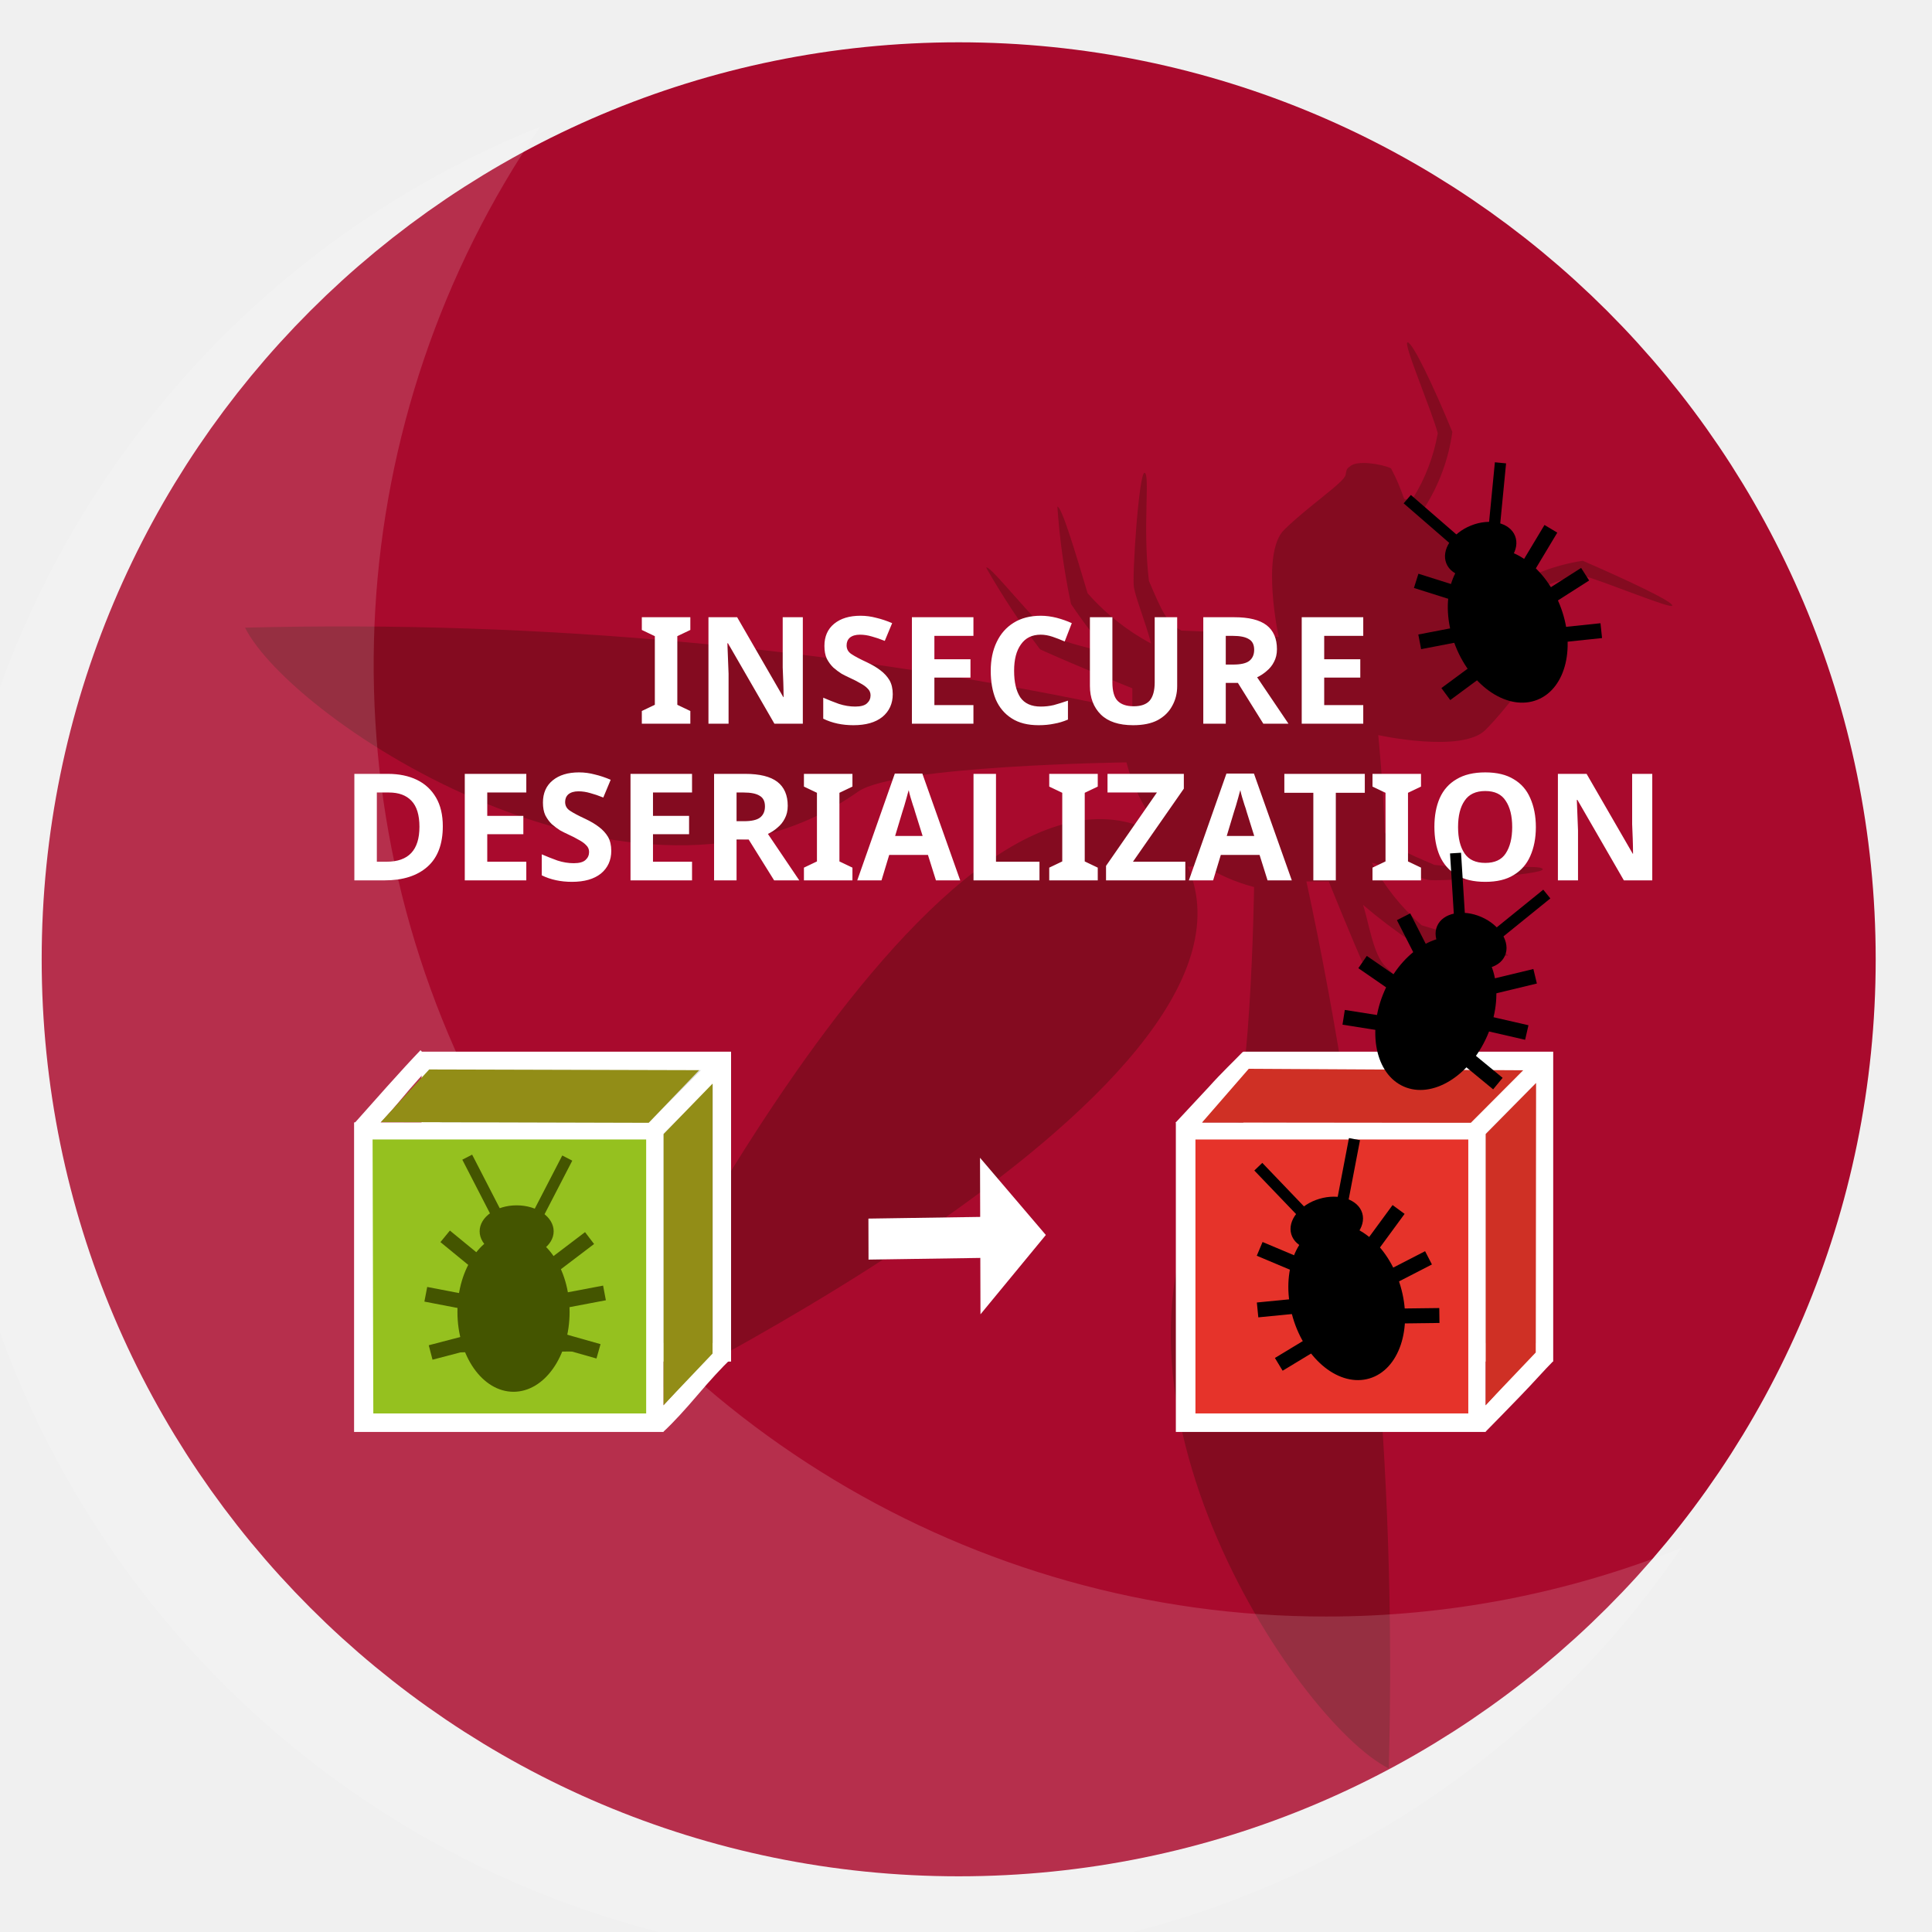
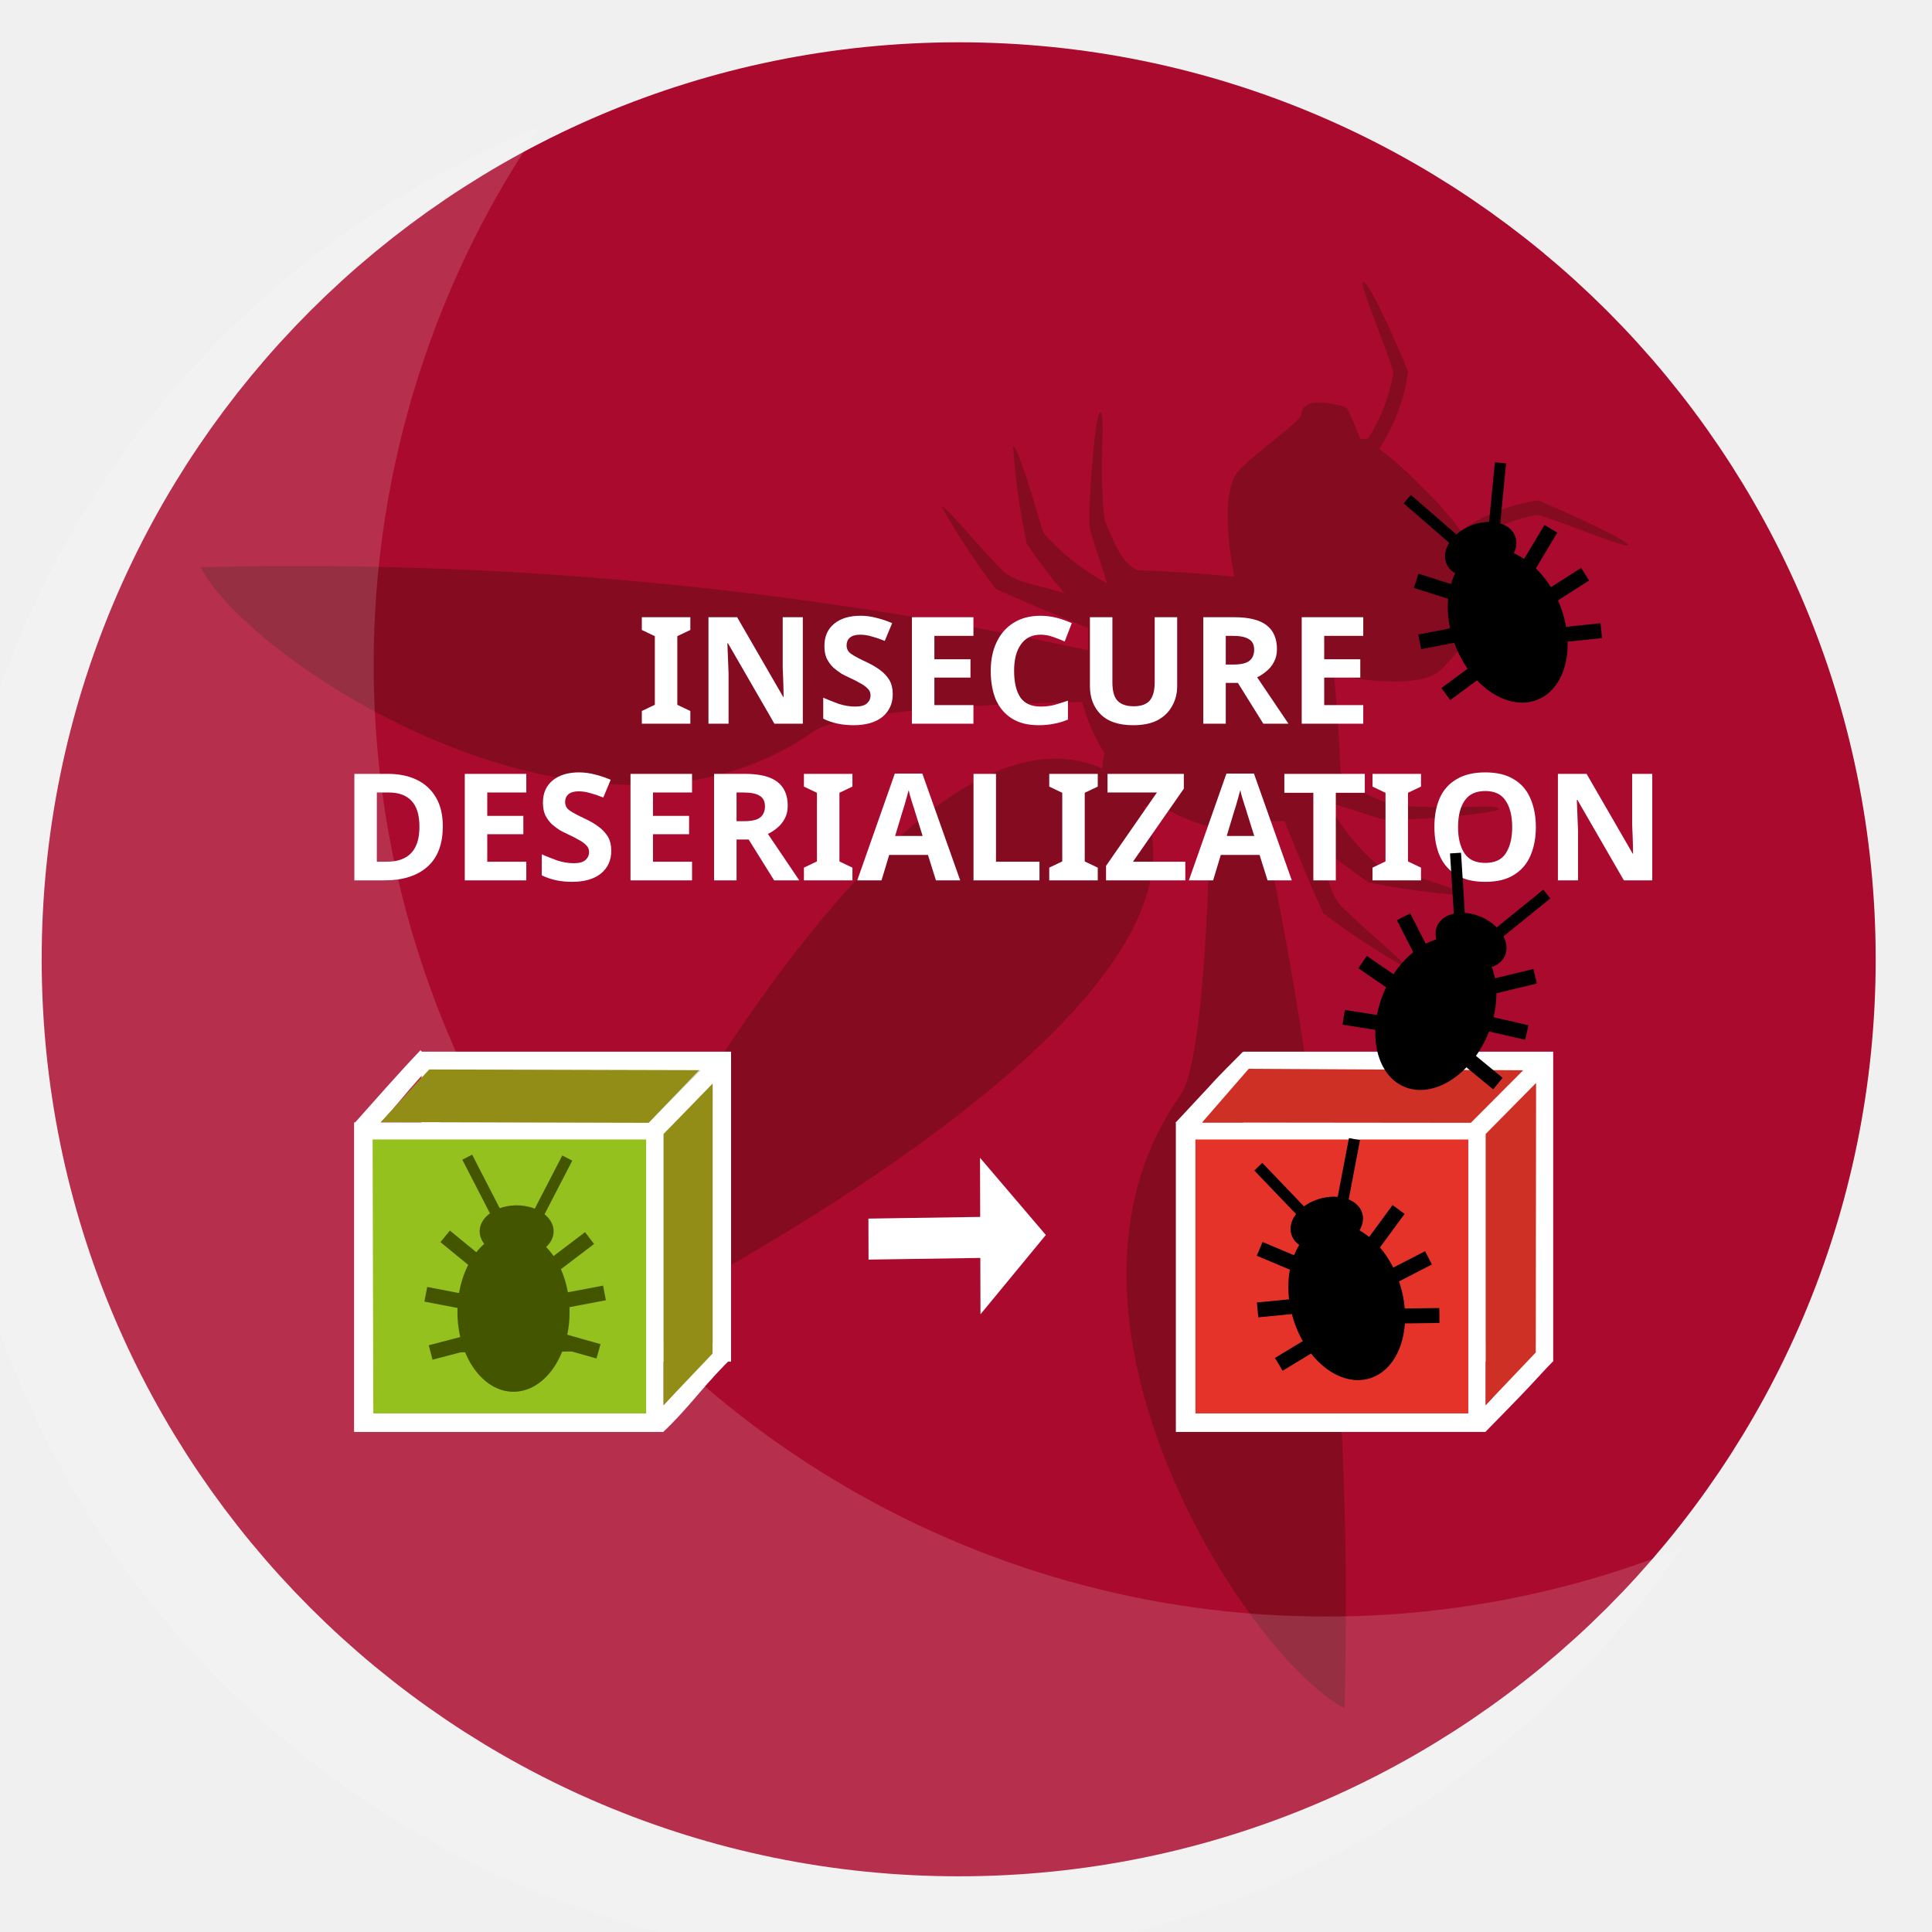
<svg xmlns="http://www.w3.org/2000/svg" xmlns:ns1="http://www.openswatchbook.org/uri/2009/osb" viewBox="0 0 102.047 102.047" version="1.1" id="svg4446" width="2.7cm" height="2.7cm">
  <defs id="defs4342">
    <linearGradient id="linearGradient2715" ns1:paint="solid">
      <stop style="stop-color:#ffffff;stop-opacity:1;" offset="0" id="stop2713" />
    </linearGradient>
    <style id="style4337">.cls-1{fill:none;}.cls-2{clip-path:url(#clip-path);}.cls-3{fill:#a90a2d;stroke:#a90a2d;stroke-miterlimit:10;stroke-width:10px;}.cls-4{fill:#840b20;}.cls-5,.cls-7,.cls-8{fill:#fff;}.cls-5{opacity:0.15;}.cls-6{fill:#1d1d1b;}.cls-7{font-size:7px;font-family:Hind-Bold, Hind;font-weight:700;}.cls-9{fill:#dadada;}.cls-10{fill:#95c11f;}.cls-11{fill:#928d17;}.cls-12{fill:#e6332a;}.cls-13{fill:#cf3025;}</style>
    <clipPath id="clip-path">
      <circle class="cls-1" cx="94.95" cy="42.69" r="41.1" id="circle4339" style="fill:none" />
    </clipPath>
  </defs>
  <g id="Ebene_2" data-name="Ebene 2" transform="translate(0,14.10723)">
    <g id="Ebene_2-2" data-name="Ebene 2">
      <text id="text4352" x="-50.763" y="4.797" style="font-size:11.708px;stroke-width:0.976" />
      <text id="text4354" x="-50.763" y="4.797" style="font-size:11.708px;stroke-width:0.976" />
      <g id="g644" transform="translate(-0.7517427,-1.05244)">
        <circle class="cls-3" cx="51.389" cy="37.615" r="42.526" id="circle4346" style="fill:#a90a2d;stroke:#a90a2d;stroke-width:11.819px;stroke-miterlimit:10" />
-         <path class="cls-4" d="m 78.219,15.88 a 18.178,18.178 0 0 1 2.021,2.281 9.987,9.987 0 0 1 4.113,-1.596 c 2.364,1.028 4.728,2.139 4.728,2.364 0,0.225 -3.546,-1.265 -4.799,-1.607 a 9.645,9.645 0 0 0 -3.416,1.371 c -0.118,0.343 0,0.461 0,0.461 a 10.176,10.176 0 0 1 1.596,0.686 c 0.225,0.449 0.449,1.82 0.118,2.163 -0.118,0.118 -0.071,0.165 -0.461,0.236 -0.39,0.071 -1.667,2.021 -2.908,3.262 -1.241,1.241 -5.661,0.272 -5.661,0.272 0,0 0.26,2.577 0.343,5.141 0.449,0.816 1.028,1.028 2.624,1.714 2.86,0.343 5.614,-0.071 5.721,0.225 0.106,0.295 -5.555,0.674 -6.052,0.567 -0.496,-0.106 -1.714,-0.567 -2.978,-0.91 a 11.819,11.819 0 0 0 2.636,3.309 c 2.281,0.686 4.562,1.371 4.562,1.607 a 38.543,38.543 0 0 1 -5.023,-0.686 29.478,29.478 0 0 1 -2.636,-1.997 c 0.295,0.875 0.532,2.636 1.182,3.25 1.548,1.537 3.546,3.085 3.369,3.227 A 39.477,39.477 0 0 1 72.983,38.372 C 72.168,36.587 70.938,33.502 70.938,33.502 h -1.182 a 197.183,197.183 0 0 1 4.35,46.852 c -4.929,-2.47 -16.984,-20.66 -8.664,-32.373 1.395,-1.95 1.548,-14.183 1.548,-14.183 a 9.337,9.337 0 0 1 -2.707,-1.182 3.321,3.321 0 0 1 -0.792,0.106 c 5.236,12.02 -31.404,29.348 -31.404,29.348 0,0 17.221,-36.593 29.241,-31.345 a 3.333,3.333 0 0 1 0.106,-0.804 9.337,9.337 0 0 1 -1.182,-2.707 c 0,0 -12.209,0.154 -14.183,1.548 -11.713,8.274 -29.903,-3.735 -32.373,-8.664 a 197.915,197.915 0 0 1 46.864,4.385 v -1.182 c 0,0 -3.085,-1.241 -4.87,-2.057 a 39.477,39.477 0 0 1 -2.848,-4.314 c 0.142,-0.177 1.69,1.82 3.227,3.369 0.615,0.615 2.364,0.851 3.262,1.182 A 27.433,27.433 0 0 1 57.322,18.846 36.64,36.64 0 0 1 56.602,13.705 c 0.225,0 0.91,2.281 1.596,4.574 a 11.973,11.973 0 0 0 3.357,2.659 c -0.343,-1.265 -0.804,-2.364 -0.91,-2.967 -0.106,-0.603 0.272,-6.158 0.567,-6.052 0.295,0.106 -0.118,2.848 0.225,5.709 0.686,1.596 0.91,2.175 1.714,2.624 2.565,0.083 5.141,0.343 5.141,0.343 0,0 -0.957,-4.432 0.284,-5.661 1.241,-1.229 3.191,-2.518 3.25,-2.908 0.059,-0.39 0.118,-0.343 0.236,-0.449 0.343,-0.343 1.714,-0.118 2.163,0.106 a 10.697,10.697 0 0 1 0.686,1.596 c 0,0 0.118,0.118 0.461,0 A 9.645,9.645 0 0 0 76.694,9.828 C 76.352,8.563 74.839,5.041 75.099,5.029 c 0.26,-0.012 1.359,2.281 2.364,4.728 a 9.928,9.928 0 0 1 -1.525,4.09 18.178,18.178 0 0 1 2.281,2.033 z" id="path4348" style="fill:#840b20;stroke-width:1.182" />
+         <path class="cls-4" d="m 75.88,12.69 a 18.178,18.178 0 0 1 2.021,2.281 9.987,9.987 0 0 1 4.113,-1.596 c 2.364,1.028 4.728,2.139 4.728,2.364 0,0.225 -3.546,-1.265 -4.799,-1.607 a 9.645,9.645 0 0 0 -3.416,1.371 c -0.118,0.343 0,0.461 0,0.461 a 10.176,10.176 0 0 1 1.596,0.686 c 0.225,0.449 0.449,1.82 0.118,2.163 -0.118,0.118 -0.071,0.165 -0.461,0.236 -0.39,0.071 -1.667,2.021 -2.908,3.262 -1.241,1.241 -5.661,0.272 -5.661,0.272 0,0 0.26,2.577 0.343,5.141 0.449,0.816 1.028,1.028 2.624,1.714 2.86,0.343 5.614,-0.071 5.721,0.225 0.106,0.295 -5.555,0.674 -6.052,0.567 -0.496,-0.106 -1.714,-0.567 -2.978,-0.91 a 11.819,11.819 0 0 0 2.636,3.309 c 2.281,0.686 4.562,1.371 4.562,1.607 a 38.543,38.543 0 0 1 -5.023,-0.686 29.478,29.478 0 0 1 -2.636,-1.997 c 0.295,0.875 0.532,2.636 1.182,3.25 1.548,1.537 3.546,3.085 3.369,3.227 A 39.477,39.477 0 0 1 70.644,35.182 C 69.829,33.398 68.6,30.313 68.6,30.313 h -1.182 a 197.183,197.183 0 0 1 4.35,46.852 c -4.929,-2.47 -16.984,-20.66 -8.664,-32.373 1.395,-1.95 1.548,-14.183 1.548,-14.183 a 9.337,9.337 0 0 1 -2.707,-1.182 3.321,3.321 0 0 1 -0.792,0.106 C 66.389,41.553 29.749,58.88 29.749,58.88 c 0,0 17.221,-36.593 29.241,-31.345 a 3.333,3.333 0 0 1 0.106,-0.804 9.337,9.337 0 0 1 -1.182,-2.707 c 0,0 -12.209,0.154 -14.183,1.548 -11.713,8.274 -29.903,-3.735 -32.373,-8.664 a 197.915,197.915 0 0 1 46.864,4.385 v -1.182 c 0,0 -3.085,-1.241 -4.87,-2.057 A 39.477,39.477 0 0 1 50.504,13.742 c 0.142,-0.177 1.69,1.82 3.227,3.369 0.615,0.615 2.364,0.851 3.262,1.182 A 27.433,27.433 0 0 1 54.984,15.657 36.64,36.64 0 0 1 54.263,10.515 c 0.225,0 0.91,2.281 1.596,4.574 a 11.973,11.973 0 0 0 3.357,2.659 c -0.343,-1.265 -0.804,-2.364 -0.91,-2.967 -0.106,-0.603 0.272,-6.158 0.567,-6.052 0.295,0.106 -0.118,2.848 0.225,5.709 0.686,1.596 0.91,2.175 1.714,2.624 2.565,0.083 5.141,0.343 5.141,0.343 0,0 -0.957,-4.432 0.284,-5.661 1.241,-1.229 3.191,-2.518 3.25,-2.908 0.059,-0.39 0.118,-0.343 0.236,-0.449 0.343,-0.343 1.714,-0.118 2.163,0.106 a 10.697,10.697 0 0 1 0.686,1.596 c 0,0 0.118,0.118 0.461,0 A 9.645,9.645 0 0 0 74.356,6.639 C 74.013,5.374 72.5,1.852 72.76,1.84 c 0.26,-0.012 1.359,2.281 2.364,4.728 a 9.928,9.928 0 0 1 -1.525,4.09 18.178,18.178 0 0 1 2.281,2.033 z" id="path4348" style="fill:#840b20;stroke-width:1.182" />
        <path class="cls-5" d="M 70.797,72.329 A 50.28,50.28 0 0 1 29.287,-6.365 50.291,50.291 0 1 0 89.566,68.7 50.15,50.15 0 0 1 70.797,72.329 Z" id="path4350" style="opacity:0.15;fill:#ffffff;stroke-width:1.182" />
        <text class="cls-7" id="text4362" style="font-weight:700;font-size:7.88px;font-family:Hind-Bold, Hind;fill:#ffffff;stroke-width:1.182" x="34.401" y="25.171">INSECURE<tspan x="18.764" y="33.445" id="tspan4360" style="font-size:7.88px;stroke-width:1.182">DESERIALIZATION</tspan>
        </text>
        <g id="g263" transform="matrix(0.8261058,0,0,1.211412,19.74424,-15.32476)">
          <rect style="fill:#ffffff;stroke-width:1.845" class="cls-8" x="-57.125" y="32.31" width="1.788" height="7.846" transform="matrix(-0.00407914,-0.9999917,0.9999477,-0.01022293,0,0)" id="rect4366" />
          <polygon style="fill:#ffffff" class="cls-8" points="83.22,36.62 83.21,35.15 86.08,36.6 83.23,38.09 " id="polygon4368" transform="matrix(1.466412,0,0,2.321502,-82.35022,-29.24617)" />
        </g>
        <g id="g245" transform="matrix(1.916487,0,0,1.916487,-3.131538,-60.36342)">
          <rect style="fill:#dadada" class="cls-9" x="13.895" y="53.93" width="8.03" height="8.03" id="rect4374" />
          <path style="fill:#ffffff" class="cls-8" d="m 22.175,62.21 h -8.53 v -8.54 h 8.53 z m -8,-0.51 h 7.5 v -7.52 h -7.53 z" id="path4376" />
          <rect style="fill:#95c11f" class="cls-10" x="12.035" y="55.87" width="8.03" height="8.03" id="rect4378" />
          <path style="fill:#ffffff" class="cls-8" d="m 20.315,64.15 h -8.53 v -8.53 h 8.53 z m -8,-0.51 h 7.52 v -7.55 h -7.54 z" id="path4380" />
          <path style="fill:#dadada" class="cls-9" d="m 21.925,53.93 -1.95,2" id="path4382" />
          <path style="fill:#ffffff" class="cls-8" d="m 20.155,56.09 -0.36,-0.36 1,-1 1,-1 0.36,0.36 c -0.24,0.23 -0.61,0.61 -1,1 z" id="path4384" />
          <path style="fill:#dadada" class="cls-9" d="m 13.795,53.86 c -0.48,0.48 -1.34,1.47 -1.81,1.95" id="path4386" />
          <path style="fill:#ffffff" class="cls-8" d="m 12.165,55.99 -0.36,-0.36 0.89,-1 c 0.34,-0.38 0.68,-0.75 0.92,-1 l 0.35,0.36 c -0.23,0.24 -0.56,0.6 -0.89,1 -0.33,0.4 -0.67,0.76 -0.91,1 z" id="path4388" />
          <path style="fill:#dadada" class="cls-9" d="m 21.985,62.03 c -0.47,0.47 -1.37,1.46 -1.85,1.93" id="path4390" />
          <path style="fill:#ffffff" class="cls-8" d="m 20.315,64.14 -0.36,-0.36 c 0.24,-0.23 0.58,-0.6 0.92,-1 0.34,-0.4 0.69,-0.73 0.93,-1 l 0.36,0.36 c -0.24,0.23 -0.58,0.6 -0.92,1 -0.34,0.4 -0.67,0.76 -0.93,1 z" id="path4392" />
          <polygon style="fill:#928d17" class="cls-11" points="72.33,34.54 64.95,34.52 66.28,33.07 73.72,33.09 " id="polygon4394" transform="translate(-52.42514,21.08985)" />
          <polygon style="fill:#928d17" class="cls-11" points="74.09,40.9 72.74,42.32 72.74,34.85 74.09,33.46 " id="polygon4396" transform="translate(-52.42514,21.08985)" />
        </g>
        <g id="g259" transform="matrix(1.916487,0,0,1.916487,-53.82595,-60.36342)">
          <rect style="fill:#dadada" class="cls-9" x="63.005" y="53.93" width="8.03" height="8.03" id="rect4398" />
          <path style="fill:#ffffff" class="cls-8" d="m 71.285,62.21 h -8.54 v -8.54 h 8.54 z m -8,-0.51 h 7.52 v -7.52 h -7.52 z" id="path4400" />
          <rect style="fill:#e6332a" class="cls-12" x="61.145" y="55.87" width="8.03" height="8.03" id="rect4402" />
          <path style="fill:#ffffff" class="cls-8" d="m 69.425,64.15 h -8.54 v -8.53 h 8.54 z m -8,-0.51 h 7.52 v -7.55 h -7.52 z" id="path4404" />
          <path style="fill:#dadada" class="cls-9" d="m 71.025,53.93 c -0.47,0.47 -1.47,1.51 -1.94,2" id="path4406" />
          <path style="fill:#ffffff" class="cls-8" d="m 69.265,56.09 -0.36,-0.36 1,-1 1,-1 0.35,0.36 -1,1 z" id="path4408" />
          <path style="fill:#dadada" class="cls-9" d="m 62.895,53.86 c -0.47,0.48 -1.33,1.47 -1.8,1.95" id="path4410" />
          <path style="fill:#ffffff" class="cls-8" d="m 61.265,55.99 -0.386,-0.366 0.926,-0.994 c 0.34,-0.38 0.688,-0.708 0.928,-0.958 l 0.342,0.318 c -0.23,0.24 -0.56,0.6 -0.89,1 -0.33,0.4 -0.68,0.76 -0.92,1 z" id="path4412" />
          <path style="fill:#dadada" class="cls-9" d="m 71.095,62.03 c -0.48,0.47 -1.38,1.46 -1.85,1.93" id="path4414" />
          <path style="fill:#ffffff" class="cls-8" d="m 69.425,64.14 -0.36,-0.36 c 0.24,-0.23 0.58,-0.6 0.92,-1 0.34,-0.4 0.69,-0.73 0.93,-1 l 0.363,0.427 c -0.23,0.23 -0.541,0.587 -0.906,0.962 -0.366,0.376 -0.707,0.731 -0.947,0.971 z" id="path4416" />
          <path transform="translate(-52.42514,21.08985)" style="fill:#cf3025" d="m 121.44,34.54 -7.408,-0.008 1.287,-1.48 7.562,0.042 z" id="polygon4418" />
          <path transform="translate(-52.42514,21.08985)" style="fill:#cf3025" d="M 123.229,40.871 121.85,42.32 v -7.47 l 1.388,-1.407 z" id="polygon4420" />
        </g>
        <g transform="matrix(0.7879565,0,0,0.7879565,46.62328,23.08625)" id="g1119" style="fill:#445500">
          <ellipse ry="5.351" rx="3.759" cy="42.078" cx="-23.793" id="path265" style="opacity:1;fill:#445500;stroke:#ffffff;stroke-width:0;stroke-miterlimit:4;stroke-dasharray:none;stroke-opacity:1" />
          <ellipse ry="1.741" rx="2.481" cy="36.672" cx="-23.583" id="path267" style="opacity:1;fill:#445500;stroke:#ffffff;stroke-width:0;stroke-miterlimit:4;stroke-dasharray:none;stroke-opacity:1" />
          <path id="path1078" d="m -26.896,31.702 2.029,3.94" style="fill:#445500;stroke:#445500;stroke-width:0.74px;stroke-linecap:butt;stroke-linejoin:miter;stroke-opacity:1" />
          <path id="path1078-3" d="m -20.19,31.763 -2.108,4.075" style="fill:#445500;stroke:#445500;stroke-width:0.754px;stroke-linecap:butt;stroke-linejoin:miter;stroke-opacity:1" />
          <path id="path1097" d="m -28.375,37.009 4.728,3.877 4.951,-3.761" style="fill:none;stroke:#445500;stroke-width:1px;stroke-linecap:butt;stroke-linejoin:miter;stroke-opacity:1" />
          <path id="path1099" d="m -29.673,40.893 5.703,1.098 6.275,-1.188" style="fill:#445500;stroke:#445500;stroke-width:1px;stroke-linecap:butt;stroke-linejoin:miter;stroke-opacity:1" />
          <path id="path1101" d="m -29.349,44.794 5.993,-1.567 5.26,1.49" style="fill:#445500;stroke:#445500;stroke-width:1px;stroke-linecap:butt;stroke-linejoin:miter;stroke-opacity:1" />
        </g>
        <path style="fill:none;stroke:#000000;stroke-width:0;stroke-linecap:butt;stroke-linejoin:miter;stroke-miterlimit:4;stroke-dasharray:none;stroke-opacity:1" d="m 62.714,46.22 15.003,0.046 1.844,-5.305 -6.397,-3.438 -4.508,0.319 -4.007,1.912 -0.455,4.576 z" id="path1181" />
        <g transform="matrix(0.7554214,-0.2240846,0.2240846,0.7554214,80.42851,18.594)" id="g1119-6-2">
          <ellipse ry="5.351" rx="3.759" cy="42.078" cx="-23.793" id="path265-7-7" style="opacity:1;vector-effect:none;fill:#000000;fill-opacity:1;stroke:#ffffff;stroke-width:0;stroke-linecap:butt;stroke-linejoin:miter;stroke-miterlimit:4;stroke-dasharray:none;stroke-dashoffset:0;stroke-opacity:1" />
          <ellipse ry="1.741" rx="2.481" cy="36.672" cx="-23.583" id="path267-5-0" style="opacity:1;stroke:#ffffff;stroke-width:0;stroke-miterlimit:4;stroke-dasharray:none;stroke-opacity:1" />
          <path id="path1078-35-9" d="m -26.896,31.702 2.029,3.94" style="fill:none;stroke:#000000;stroke-width:0.74px;stroke-linecap:butt;stroke-linejoin:miter;stroke-opacity:1" />
          <path id="path1078-3-6-3" d="m -20.19,31.763 -2.108,4.075" style="fill:none;stroke:#000000;stroke-width:0.754px;stroke-linecap:butt;stroke-linejoin:miter;stroke-opacity:1" />
          <path id="path1097-2-6" d="m -28.375,37.009 4.728,3.877 4.951,-3.761" style="fill:none;stroke:#000000;stroke-width:1px;stroke-linecap:butt;stroke-linejoin:miter;stroke-opacity:1" />
          <path id="path1099-9-0" d="m -29.673,40.893 5.703,1.098 6.275,-1.188" style="fill:none;stroke:#000000;stroke-width:1px;stroke-linecap:butt;stroke-linejoin:miter;stroke-opacity:1" />
          <path id="path1101-1-6" d="m -29.349,44.794 5.993,-1.567 5.26,1.49" style="fill:none;stroke:#000000;stroke-width:1px;stroke-linecap:butt;stroke-linejoin:miter;stroke-opacity:1" />
        </g>
        <g transform="matrix(0.7217651,0.3161181,-0.3161181,0.7217651,107.0662,17.62553)" id="g1119-6-2-6">
          <ellipse ry="5.351" rx="3.759" cy="42.078" cx="-23.793" id="path265-7-7-1" style="opacity:1;vector-effect:none;fill:#000000;fill-opacity:1;stroke:#ffffff;stroke-width:0;stroke-linecap:butt;stroke-linejoin:miter;stroke-miterlimit:4;stroke-dasharray:none;stroke-dashoffset:0;stroke-opacity:1" />
          <ellipse ry="1.741" rx="2.481" cy="36.672" cx="-23.583" id="path267-5-0-8" style="opacity:1;stroke:#ffffff;stroke-width:0;stroke-miterlimit:4;stroke-dasharray:none;stroke-opacity:1" />
          <path id="path1078-35-9-7" d="m -26.896,31.702 2.029,3.94" style="fill:none;stroke:#000000;stroke-width:0.74px;stroke-linecap:butt;stroke-linejoin:miter;stroke-opacity:1" />
          <path id="path1078-3-6-3-9" d="m -20.19,31.763 -2.108,4.075" style="fill:none;stroke:#000000;stroke-width:0.754px;stroke-linecap:butt;stroke-linejoin:miter;stroke-opacity:1" />
          <path id="path1097-2-6-2" d="m -28.375,37.009 4.728,3.877 4.951,-3.761" style="fill:none;stroke:#000000;stroke-width:1px;stroke-linecap:butt;stroke-linejoin:miter;stroke-opacity:1" />
          <path id="path1099-9-0-0" d="m -29.673,40.893 5.703,1.098 6.275,-1.188" style="fill:none;stroke:#000000;stroke-width:1px;stroke-linecap:butt;stroke-linejoin:miter;stroke-opacity:1" />
          <path id="path1101-1-6-2" d="m -29.349,44.794 5.993,-1.567 5.26,1.49" style="fill:none;stroke:#000000;stroke-width:1px;stroke-linecap:butt;stroke-linejoin:miter;stroke-opacity:1" />
        </g>
        <g transform="matrix(0.7315816,-0.2926838,0.2926838,0.7315816,85.48019,-17.75511)" id="g1119-6-2-6-3">
          <ellipse ry="5.351" rx="3.759" cy="42.078" cx="-23.793" id="path265-7-7-1-7" style="opacity:1;vector-effect:none;fill:#000000;fill-opacity:1;stroke:#ffffff;stroke-width:0;stroke-linecap:butt;stroke-linejoin:miter;stroke-miterlimit:4;stroke-dasharray:none;stroke-dashoffset:0;stroke-opacity:1" />
          <ellipse ry="1.741" rx="2.481" cy="36.672" cx="-23.583" id="path267-5-0-8-5" style="opacity:1;stroke:#ffffff;stroke-width:0;stroke-miterlimit:4;stroke-dasharray:none;stroke-opacity:1" />
          <path id="path1078-35-9-7-9" d="m -26.896,31.702 2.029,3.94" style="fill:none;stroke:#000000;stroke-width:0.74px;stroke-linecap:butt;stroke-linejoin:miter;stroke-opacity:1" />
          <path id="path1078-3-6-3-9-2" d="m -20.19,31.763 -2.108,4.075" style="fill:none;stroke:#000000;stroke-width:0.754px;stroke-linecap:butt;stroke-linejoin:miter;stroke-opacity:1" />
          <path id="path1097-2-6-2-2" d="m -28.375,37.009 4.728,3.877 4.951,-3.761" style="fill:none;stroke:#000000;stroke-width:1px;stroke-linecap:butt;stroke-linejoin:miter;stroke-opacity:1" />
          <path id="path1099-9-0-0-8" d="m -29.673,40.893 5.703,1.098 6.275,-1.188" style="fill:none;stroke:#000000;stroke-width:1px;stroke-linecap:butt;stroke-linejoin:miter;stroke-opacity:1" />
          <path id="path1101-1-6-2-9" d="m -29.349,44.794 5.993,-1.567 5.26,1.49" style="fill:none;stroke:#000000;stroke-width:1px;stroke-linecap:butt;stroke-linejoin:miter;stroke-opacity:1" />
        </g>
      </g>
    </g>
  </g>
</svg>
